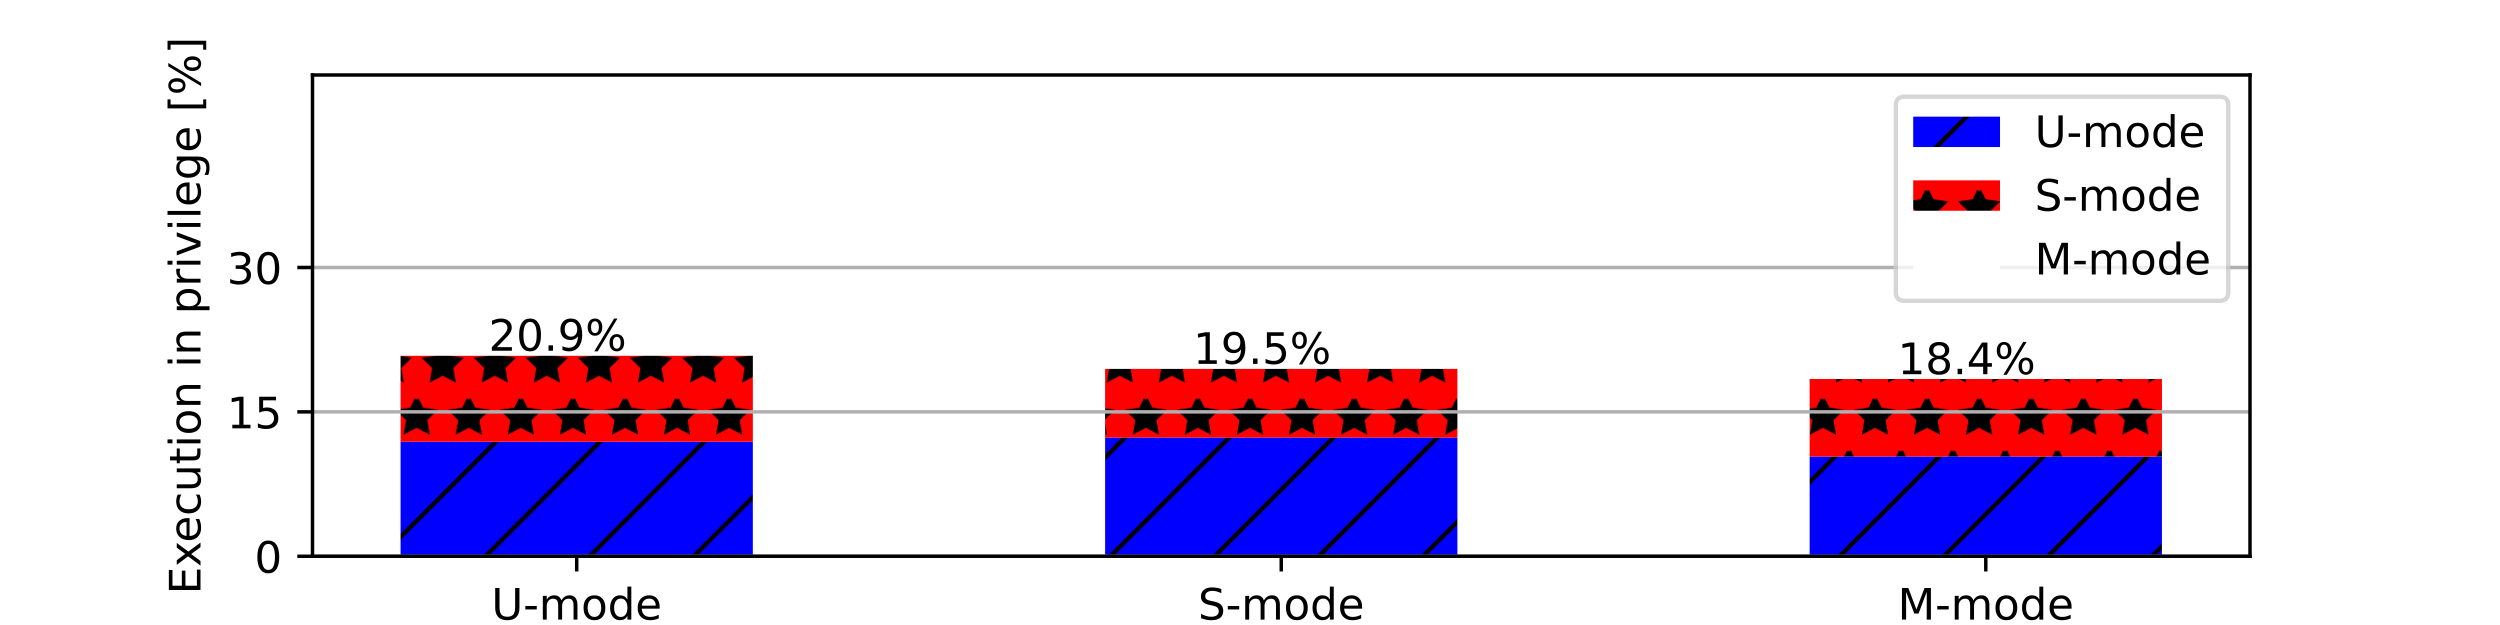
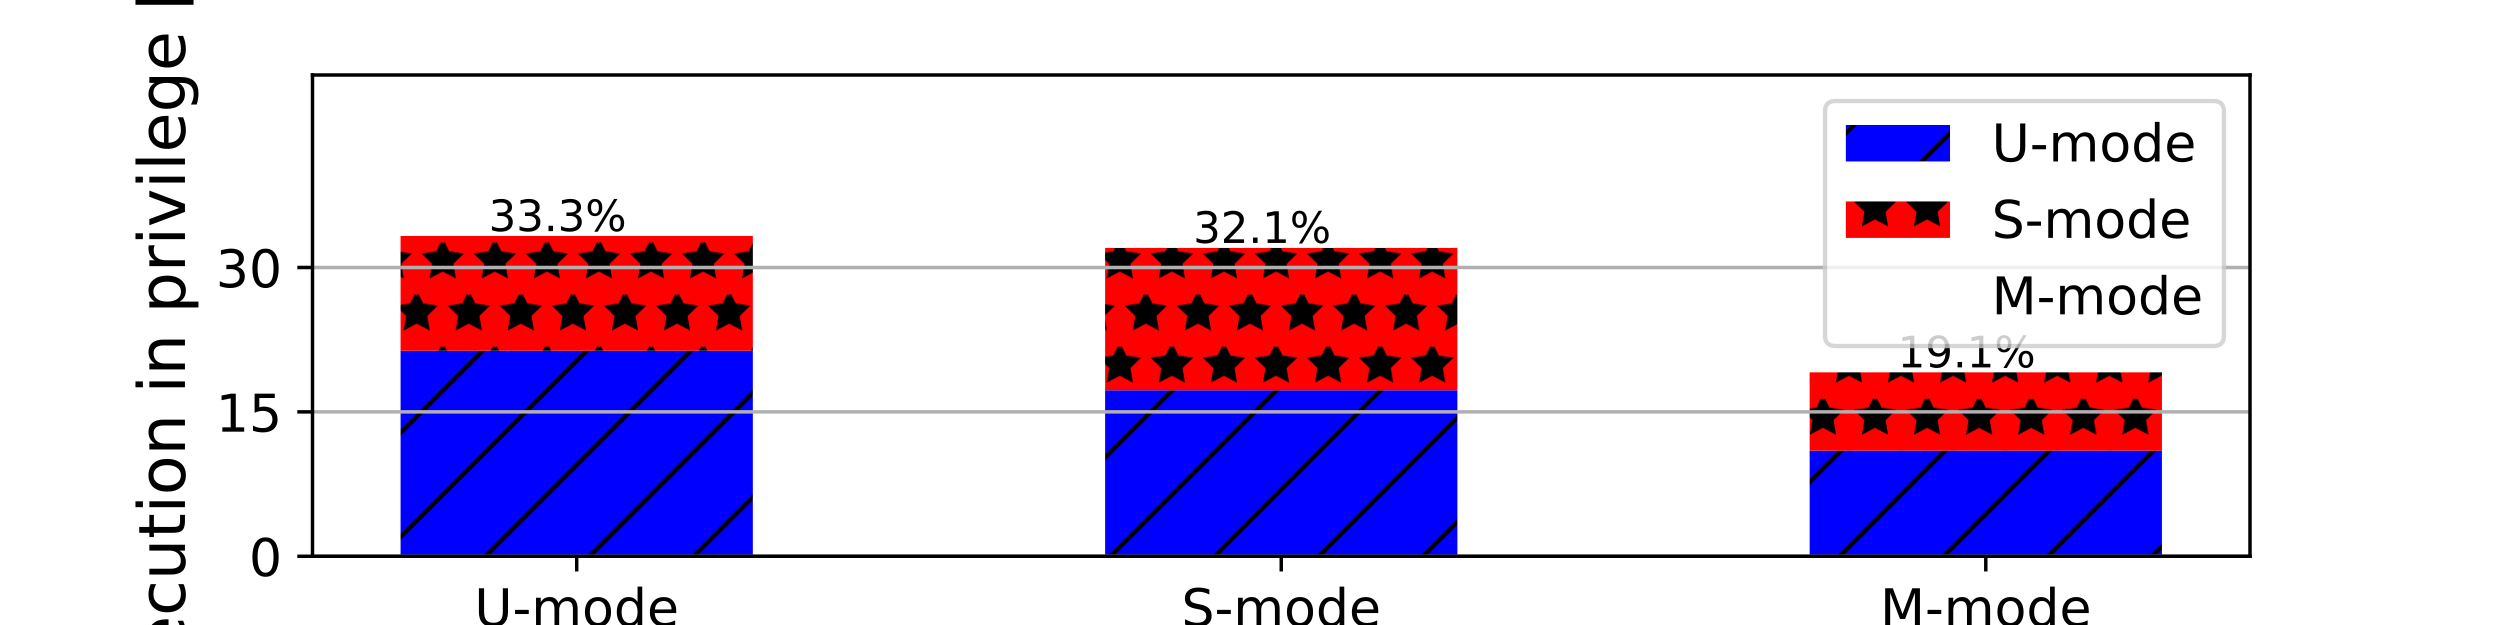
<svg xmlns="http://www.w3.org/2000/svg" xmlns:xlink="http://www.w3.org/1999/xlink" width="576pt" height="144pt" viewBox="0 0 576 144" version="1.1">
  <defs>
    <style type="text/css">*{stroke-linejoin: round; stroke-linecap: butt}</style>
  </defs>
  <g id="figure_1">
    <g id="patch_1">
      <path d="M 0 144  L 576 144  L 576 0  L 0 0  z " style="fill: #ffffff" />
    </g>
    <g id="axes_1">
      <g id="patch_2">
        <path d="M 72 128.16  L 518.4 128.16  L 518.4 17.28  L 72 17.28  z " style="fill: #ffffff" />
      </g>
      <g id="patch_3">
-         <path d="M 92.291 128.16  L 173.455 128.16  L 173.455 101.772  L 92.291 101.772  z " clip-path="url(#pada22c4634)" style="fill: url(#h19bb274e00)" />
+         <path d="M 92.291 128.16  L 173.455 128.16  L 173.455 80.801  L 92.291 80.801  z " clip-path="url(#p471414ecc8)" style="fill: url(#h2e4b0fb040)" />
      </g>
      <g id="patch_4">
-         <path d="M 92.291 101.772  L 173.455 101.772  L 173.455 81.92  L 92.291 81.92  z " clip-path="url(#pada22c4634)" style="fill: url(#h5afb3546ad)" />
+         <path d="M 92.291 80.801  L 173.455 80.801  L 173.455 54.36  L 92.291 54.36  z " clip-path="url(#p471414ecc8)" style="fill: url(#h874a9ead0f)" />
      </g>
      <g id="patch_5">
-         <path d="M 92.291 81.92  L 173.455 81.92  L 173.455 -93.6  L 92.291 -93.6  z " clip-path="url(#pada22c4634)" style="fill: #ffffff" />
+         <path d="M 92.291 54.36  L 173.455 54.36  L 173.455 -93.6  L 92.291 -93.6  z " clip-path="url(#p471414ecc8)" style="fill: #ffffff" />
      </g>
      <g id="patch_6">
-         <path d="M 254.618 128.16  L 335.782 128.16  L 335.782 100.797  L 254.618 100.797  z " clip-path="url(#pada22c4634)" style="fill: url(#h19bb274e00)" />
+         <path d="M 254.618 128.16  L 335.782 128.16  L 335.782 89.911  L 254.618 89.911  z " clip-path="url(#p471414ecc8)" style="fill: url(#h2e4b0fb040)" />
      </g>
      <g id="patch_7">
-         <path d="M 254.618 100.797  L 335.782 100.797  L 335.782 84.946  L 254.618 84.946  z " clip-path="url(#pada22c4634)" style="fill: url(#h5afb3546ad)" />
+         <path d="M 254.618 89.911  L 335.782 89.911  L 335.782 57.079  L 254.618 57.079  z " clip-path="url(#p471414ecc8)" style="fill: url(#h874a9ead0f)" />
      </g>
      <g id="patch_8">
-         <path d="M 254.618 84.946  L 335.782 84.946  L 335.782 -93.6  L 254.618 -93.6  z " clip-path="url(#pada22c4634)" style="fill: #ffffff" />
+         <path d="M 254.618 57.079  L 335.782 57.079  L 335.782 -93.6  L 254.618 -93.6  z " clip-path="url(#p471414ecc8)" style="fill: #ffffff" />
      </g>
      <g id="patch_9">
-         <path d="M 416.945 128.16  L 498.109 128.16  L 498.109 105.172  L 416.945 105.172  z " clip-path="url(#pada22c4634)" style="fill: url(#h19bb274e00)" />
+         <path d="M 416.945 128.16  L 498.109 128.16  L 498.109 103.825  L 416.945 103.825  z " clip-path="url(#p471414ecc8)" style="fill: url(#h2e4b0fb040)" />
      </g>
      <g id="patch_10">
-         <path d="M 416.945 105.172  L 498.109 105.172  L 498.109 87.317  L 416.945 87.317  z " clip-path="url(#pada22c4634)" style="fill: url(#h5afb3546ad)" />
+         <path d="M 416.945 103.825  L 498.109 103.825  L 498.109 85.754  L 416.945 85.754  z " clip-path="url(#p471414ecc8)" style="fill: url(#h874a9ead0f)" />
      </g>
      <g id="patch_11">
-         <path d="M 416.945 87.317  L 498.109 87.317  L 498.109 -93.6  L 416.945 -93.6  z " clip-path="url(#pada22c4634)" style="fill: #ffffff" />
+         <path d="M 416.945 85.754  L 498.109 85.754  L 498.109 -93.6  L 416.945 -93.6  z " clip-path="url(#p471414ecc8)" style="fill: #ffffff" />
      </g>
      <g id="matplotlib.axis_1">
        <g id="xtick_1">
          <g id="line2d_1">
            <defs>
-               <path id="m0f7ea8352f" d="M 0 0  L 0 3.5  " style="stroke: #000000; stroke-width: 0.8" />
+               <path id="m71800b39f5" d="M 0 0  L 0 3.5  " style="stroke: #000000; stroke-width: 0.8" />
            </defs>
            <g>
-               <use xlink:href="#m0f7ea8352f" x="132.873" y="128.16" style="stroke: #000000; stroke-width: 0.8" />
+               <use xlink:href="#m71800b39f5" x="132.873" y="128.16" style="stroke: #000000; stroke-width: 0.8" />
            </g>
          </g>
          <g id="text_1">
-             <g transform="translate(113.229 142.7584) scale(0.1 -0.1)">
+             <g transform="translate(109.3002 144.2781) scale(0.12 -0.12)">
              <defs>
                <path id="DejaVuSans-55" d="M 556 4666  L 1191 4666  L 1191 1831  Q 1191 1081 1462 751  Q 1734 422 2344 422  Q 2950 422 3222 751  Q 3494 1081 3494 1831  L 3494 4666  L 4128 4666  L 4128 1753  Q 4128 841 3676 375  Q 3225 -91 2344 -91  Q 1459 -91 1007 375  Q 556 841 556 1753  L 556 4666  z " transform="scale(0.015625)" />
                <path id="DejaVuSans-2d" d="M 313 2009  L 1997 2009  L 1997 1497  L 313 1497  L 313 2009  z " transform="scale(0.015625)" />
                <path id="DejaVuSans-6d" d="M 3328 2828  Q 3544 3216 3844 3400  Q 4144 3584 4550 3584  Q 5097 3584 5394 3201  Q 5691 2819 5691 2113  L 5691 0  L 5113 0  L 5113 2094  Q 5113 2597 4934 2840  Q 4756 3084 4391 3084  Q 3944 3084 3684 2787  Q 3425 2491 3425 1978  L 3425 0  L 2847 0  L 2847 2094  Q 2847 2600 2669 2842  Q 2491 3084 2119 3084  Q 1678 3084 1418 2786  Q 1159 2488 1159 1978  L 1159 0  L 581 0  L 581 3500  L 1159 3500  L 1159 2956  Q 1356 3278 1631 3431  Q 1906 3584 2284 3584  Q 2666 3584 2933 3390  Q 3200 3197 3328 2828  z " transform="scale(0.015625)" />
                <path id="DejaVuSans-6f" d="M 1959 3097  Q 1497 3097 1228 2736  Q 959 2375 959 1747  Q 959 1119 1226 758  Q 1494 397 1959 397  Q 2419 397 2687 759  Q 2956 1122 2956 1747  Q 2956 2369 2687 2733  Q 2419 3097 1959 3097  z M 1959 3584  Q 2709 3584 3137 3096  Q 3566 2609 3566 1747  Q 3566 888 3137 398  Q 2709 -91 1959 -91  Q 1206 -91 779 398  Q 353 888 353 1747  Q 353 2609 779 3096  Q 1206 3584 1959 3584  z " transform="scale(0.015625)" />
                <path id="DejaVuSans-64" d="M 2906 2969  L 2906 4863  L 3481 4863  L 3481 0  L 2906 0  L 2906 525  Q 2725 213 2448 61  Q 2172 -91 1784 -91  Q 1150 -91 751 415  Q 353 922 353 1747  Q 353 2572 751 3078  Q 1150 3584 1784 3584  Q 2172 3584 2448 3432  Q 2725 3281 2906 2969  z M 947 1747  Q 947 1113 1208 752  Q 1469 391 1925 391  Q 2381 391 2643 752  Q 2906 1113 2906 1747  Q 2906 2381 2643 2742  Q 2381 3103 1925 3103  Q 1469 3103 1208 2742  Q 947 2381 947 1747  z " transform="scale(0.015625)" />
                <path id="DejaVuSans-65" d="M 3597 1894  L 3597 1613  L 953 1613  Q 991 1019 1311 708  Q 1631 397 2203 397  Q 2534 397 2845 478  Q 3156 559 3463 722  L 3463 178  Q 3153 47 2828 -22  Q 2503 -91 2169 -91  Q 1331 -91 842 396  Q 353 884 353 1716  Q 353 2575 817 3079  Q 1281 3584 2069 3584  Q 2775 3584 3186 3129  Q 3597 2675 3597 1894  z M 3022 2063  Q 3016 2534 2758 2815  Q 2500 3097 2075 3097  Q 1594 3097 1305 2825  Q 1016 2553 972 2059  L 3022 2063  z " transform="scale(0.015625)" />
              </defs>
              <use xlink:href="#DejaVuSans-55" />
              <use xlink:href="#DejaVuSans-2d" x="73.193" />
              <use xlink:href="#DejaVuSans-6d" x="109.277" />
              <use xlink:href="#DejaVuSans-6f" x="206.689" />
              <use xlink:href="#DejaVuSans-64" x="267.871" />
              <use xlink:href="#DejaVuSans-65" x="331.348" />
            </g>
          </g>
        </g>
        <g id="xtick_2">
          <g id="line2d_2">
            <g>
-               <use xlink:href="#m0f7ea8352f" x="295.2" y="128.16" style="stroke: #000000; stroke-width: 0.8" />
+               <use xlink:href="#m71800b39f5" x="295.2" y="128.16" style="stroke: #000000; stroke-width: 0.8" />
            </g>
          </g>
          <g id="text_2">
-             <g transform="translate(276.0414 142.7584) scale(0.1 -0.1)">
+             <g transform="translate(272.2097 144.2781) scale(0.12 -0.12)">
              <defs>
                <path id="DejaVuSans-53" d="M 3425 4513  L 3425 3897  Q 3066 4069 2747 4153  Q 2428 4238 2131 4238  Q 1616 4238 1336 4038  Q 1056 3838 1056 3469  Q 1056 3159 1242 3001  Q 1428 2844 1947 2747  L 2328 2669  Q 3034 2534 3370 2195  Q 3706 1856 3706 1288  Q 3706 609 3251 259  Q 2797 -91 1919 -91  Q 1588 -91 1214 -16  Q 841 59 441 206  L 441 856  Q 825 641 1194 531  Q 1563 422 1919 422  Q 2459 422 2753 634  Q 3047 847 3047 1241  Q 3047 1584 2836 1778  Q 2625 1972 2144 2069  L 1759 2144  Q 1053 2284 737 2584  Q 422 2884 422 3419  Q 422 4038 858 4394  Q 1294 4750 2059 4750  Q 2388 4750 2728 4690  Q 3069 4631 3425 4513  z " transform="scale(0.015625)" />
              </defs>
              <use xlink:href="#DejaVuSans-53" />
              <use xlink:href="#DejaVuSans-2d" x="63.477" />
              <use xlink:href="#DejaVuSans-6d" x="99.561" />
              <use xlink:href="#DejaVuSans-6f" x="196.973" />
              <use xlink:href="#DejaVuSans-64" x="258.154" />
              <use xlink:href="#DejaVuSans-65" x="321.631" />
            </g>
          </g>
        </g>
        <g id="xtick_3">
          <g id="line2d_3">
            <g>
-               <use xlink:href="#m0f7ea8352f" x="457.527" y="128.16" style="stroke: #000000; stroke-width: 0.8" />
+               <use xlink:href="#m71800b39f5" x="457.527" y="128.16" style="stroke: #000000; stroke-width: 0.8" />
            </g>
          </g>
          <g id="text_3">
-             <g transform="translate(437.2288 142.7584) scale(0.1 -0.1)">
+             <g transform="translate(433.1691 144.2781) scale(0.12 -0.12)">
              <defs>
                <path id="DejaVuSans-4d" d="M 628 4666  L 1569 4666  L 2759 1491  L 3956 4666  L 4897 4666  L 4897 0  L 4281 0  L 4281 4097  L 3078 897  L 2444 897  L 1241 4097  L 1241 0  L 628 0  L 628 4666  z " transform="scale(0.015625)" />
              </defs>
              <use xlink:href="#DejaVuSans-4d" />
              <use xlink:href="#DejaVuSans-2d" x="86.279" />
              <use xlink:href="#DejaVuSans-6d" x="122.363" />
              <use xlink:href="#DejaVuSans-6f" x="219.775" />
              <use xlink:href="#DejaVuSans-64" x="280.957" />
              <use xlink:href="#DejaVuSans-65" x="344.434" />
            </g>
          </g>
        </g>
        <g id="text_4">
-           <g transform="translate(241.7109 156.4366) scale(0.1 -0.1)">
+           <g transform="translate(214.9664 162.1714) scale(0.15 -0.15)">
            <defs>
              <path id="DejaVuSans-54" d="M -19 4666  L 3928 4666  L 3928 4134  L 2272 4134  L 2272 0  L 1638 0  L 1638 4134  L -19 4134  L -19 4666  z " transform="scale(0.015625)" />
              <path id="DejaVuSans-61" d="M 2194 1759  Q 1497 1759 1228 1600  Q 959 1441 959 1056  Q 959 750 1161 570  Q 1363 391 1709 391  Q 2188 391 2477 730  Q 2766 1069 2766 1631  L 2766 1759  L 2194 1759  z M 3341 1997  L 3341 0  L 2766 0  L 2766 531  Q 2569 213 2275 61  Q 1981 -91 1556 -91  Q 1019 -91 701 211  Q 384 513 384 1019  Q 384 1609 779 1909  Q 1175 2209 1959 2209  L 2766 2209  L 2766 2266  Q 2766 2663 2505 2880  Q 2244 3097 1772 3097  Q 1472 3097 1187 3025  Q 903 2953 641 2809  L 641 3341  Q 956 3463 1253 3523  Q 1550 3584 1831 3584  Q 2591 3584 2966 3190  Q 3341 2797 3341 1997  z " transform="scale(0.015625)" />
              <path id="DejaVuSans-69" d="M 603 3500  L 1178 3500  L 1178 0  L 603 0  L 603 3500  z M 603 4863  L 1178 4863  L 1178 4134  L 603 4134  L 603 4863  z " transform="scale(0.015625)" />
              <path id="DejaVuSans-6e" d="M 3513 2113  L 3513 0  L 2938 0  L 2938 2094  Q 2938 2591 2744 2837  Q 2550 3084 2163 3084  Q 1697 3084 1428 2787  Q 1159 2491 1159 1978  L 1159 0  L 581 0  L 581 3500  L 1159 3500  L 1159 2956  Q 1366 3272 1645 3428  Q 1925 3584 2291 3584  Q 2894 3584 3203 3211  Q 3513 2838 3513 2113  z " transform="scale(0.015625)" />
              <path id="DejaVuSans-74" d="M 1172 4494  L 1172 3500  L 2356 3500  L 2356 3053  L 1172 3053  L 1172 1153  Q 1172 725 1289 603  Q 1406 481 1766 481  L 2356 481  L 2356 0  L 1766 0  Q 1100 0 847 248  Q 594 497 594 1153  L 594 3053  L 172 3053  L 172 3500  L 594 3500  L 594 4494  L 1172 4494  z " transform="scale(0.015625)" />
              <path id="DejaVuSans-73" d="M 2834 3397  L 2834 2853  Q 2591 2978 2328 3040  Q 2066 3103 1784 3103  Q 1356 3103 1142 2972  Q 928 2841 928 2578  Q 928 2378 1081 2264  Q 1234 2150 1697 2047  L 1894 2003  Q 2506 1872 2764 1633  Q 3022 1394 3022 966  Q 3022 478 2636 193  Q 2250 -91 1575 -91  Q 1294 -91 989 -36  Q 684 19 347 128  L 347 722  Q 666 556 975 473  Q 1284 391 1588 391  Q 1994 391 2212 530  Q 2431 669 2431 922  Q 2431 1156 2273 1281  Q 2116 1406 1581 1522  L 1381 1569  Q 847 1681 609 1914  Q 372 2147 372 2553  Q 372 3047 722 3315  Q 1072 3584 1716 3584  Q 2034 3584 2315 3537  Q 2597 3491 2834 3397  z " transform="scale(0.015625)" />
              <path id="DejaVuSans-75" d="M 544 1381  L 544 3500  L 1119 3500  L 1119 1403  Q 1119 906 1312 657  Q 1506 409 1894 409  Q 2359 409 2629 706  Q 2900 1003 2900 1516  L 2900 3500  L 3475 3500  L 3475 0  L 2900 0  L 2900 538  Q 2691 219 2414 64  Q 2138 -91 1772 -91  Q 1169 -91 856 284  Q 544 659 544 1381  z M 1991 3584  L 1991 3584  z " transform="scale(0.015625)" />
              <path id="DejaVuSans-72" d="M 2631 2963  Q 2534 3019 2420 3045  Q 2306 3072 2169 3072  Q 1681 3072 1420 2755  Q 1159 2438 1159 1844  L 1159 0  L 581 0  L 581 3500  L 1159 3500  L 1159 2956  Q 1341 3275 1631 3429  Q 1922 3584 2338 3584  Q 2397 3584 2469 3576  Q 2541 3569 2628 3553  L 2631 2963  z " transform="scale(0.015625)" />
              <path id="DejaVuSans-63" d="M 3122 3366  L 3122 2828  Q 2878 2963 2633 3030  Q 2388 3097 2138 3097  Q 1578 3097 1268 2742  Q 959 2388 959 1747  Q 959 1106 1268 751  Q 1578 397 2138 397  Q 2388 397 2633 464  Q 2878 531 3122 666  L 3122 134  Q 2881 22 2623 -34  Q 2366 -91 2075 -91  Q 1284 -91 818 406  Q 353 903 353 1747  Q 353 2603 823 3093  Q 1294 3584 2113 3584  Q 2378 3584 2631 3529  Q 2884 3475 3122 3366  z " transform="scale(0.015625)" />
              <path id="DejaVuSans-20" transform="scale(0.015625)" />
              <path id="DejaVuSans-70" d="M 1159 525  L 1159 -1331  L 581 -1331  L 581 3500  L 1159 3500  L 1159 2969  Q 1341 3281 1617 3432  Q 1894 3584 2278 3584  Q 2916 3584 3314 3078  Q 3713 2572 3713 1747  Q 3713 922 3314 415  Q 2916 -91 2278 -91  Q 1894 -91 1617 61  Q 1341 213 1159 525  z M 3116 1747  Q 3116 2381 2855 2742  Q 2594 3103 2138 3103  Q 1681 3103 1420 2742  Q 1159 2381 1159 1747  Q 1159 1113 1420 752  Q 1681 391 2138 391  Q 2594 391 2855 752  Q 3116 1113 3116 1747  z " transform="scale(0.015625)" />
              <path id="DejaVuSans-76" d="M 191 3500  L 800 3500  L 1894 563  L 2988 3500  L 3597 3500  L 2284 0  L 1503 0  L 191 3500  z " transform="scale(0.015625)" />
              <path id="DejaVuSans-6c" d="M 603 4863  L 1178 4863  L 1178 0  L 603 0  L 603 4863  z " transform="scale(0.015625)" />
              <path id="DejaVuSans-67" d="M 2906 1791  Q 2906 2416 2648 2759  Q 2391 3103 1925 3103  Q 1463 3103 1205 2759  Q 947 2416 947 1791  Q 947 1169 1205 825  Q 1463 481 1925 481  Q 2391 481 2648 825  Q 2906 1169 2906 1791  z M 3481 434  Q 3481 -459 3084 -895  Q 2688 -1331 1869 -1331  Q 1566 -1331 1297 -1286  Q 1028 -1241 775 -1147  L 775 -588  Q 1028 -725 1275 -790  Q 1522 -856 1778 -856  Q 2344 -856 2625 -561  Q 2906 -266 2906 331  L 2906 616  Q 2728 306 2450 153  Q 2172 0 1784 0  Q 1141 0 747 490  Q 353 981 353 1791  Q 353 2603 747 3093  Q 1141 3584 1784 3584  Q 2172 3584 2450 3431  Q 2728 3278 2906 2969  L 2906 3500  L 3481 3500  L 3481 434  z " transform="scale(0.015625)" />
            </defs>
            <use xlink:href="#DejaVuSans-54" />
            <use xlink:href="#DejaVuSans-61" x="44.584" />
            <use xlink:href="#DejaVuSans-69" x="105.863" />
            <use xlink:href="#DejaVuSans-6e" x="133.646" />
            <use xlink:href="#DejaVuSans-74" x="197.025" />
            <use xlink:href="#DejaVuSans-2d" x="236.234" />
            <use xlink:href="#DejaVuSans-73" x="272.318" />
            <use xlink:href="#DejaVuSans-6f" x="324.418" />
            <use xlink:href="#DejaVuSans-75" x="385.6" />
            <use xlink:href="#DejaVuSans-72" x="448.979" />
            <use xlink:href="#DejaVuSans-63" x="487.842" />
            <use xlink:href="#DejaVuSans-65" x="542.822" />
            <use xlink:href="#DejaVuSans-20" x="604.346" />
            <use xlink:href="#DejaVuSans-70" x="636.133" />
            <use xlink:href="#DejaVuSans-72" x="699.609" />
            <use xlink:href="#DejaVuSans-69" x="740.723" />
            <use xlink:href="#DejaVuSans-76" x="768.506" />
            <use xlink:href="#DejaVuSans-69" x="827.686" />
            <use xlink:href="#DejaVuSans-6c" x="855.469" />
            <use xlink:href="#DejaVuSans-65" x="883.252" />
            <use xlink:href="#DejaVuSans-67" x="944.775" />
            <use xlink:href="#DejaVuSans-65" x="1008.252" />
          </g>
        </g>
      </g>
      <g id="matplotlib.axis_2">
        <g id="ytick_1">
          <g id="line2d_4">
-             <path d="M 72 128.16  L 518.4 128.16  " clip-path="url(#pada22c4634)" style="fill: none; stroke: #b0b0b0; stroke-width: 0.8; stroke-linecap: square" />
+             <path d="M 72 128.16  L 518.4 128.16  " clip-path="url(#p471414ecc8)" style="fill: none; stroke: #b0b0b0; stroke-width: 0.8; stroke-linecap: square" />
          </g>
          <g id="line2d_5">
            <defs>
-               <path id="mcb9ba93fc2" d="M 0 0  L -3.5 0  " style="stroke: #000000; stroke-width: 0.8" />
+               <path id="m9c769cd347" d="M 0 0  L -3.5 0  " style="stroke: #000000; stroke-width: 0.8" />
            </defs>
            <g>
-               <use xlink:href="#mcb9ba93fc2" x="72" y="128.16" style="stroke: #000000; stroke-width: 0.8" />
+               <use xlink:href="#m9c769cd347" x="72" y="128.16" style="stroke: #000000; stroke-width: 0.8" />
            </g>
          </g>
          <g id="text_5">
-             <g transform="translate(58.6375 131.9592) scale(0.1 -0.1)">
+             <g transform="translate(57.365 132.7191) scale(0.12 -0.12)">
              <defs>
                <path id="DejaVuSans-30" d="M 2034 4250  Q 1547 4250 1301 3770  Q 1056 3291 1056 2328  Q 1056 1369 1301 889  Q 1547 409 2034 409  Q 2525 409 2770 889  Q 3016 1369 3016 2328  Q 3016 3291 2770 3770  Q 2525 4250 2034 4250  z M 2034 4750  Q 2819 4750 3233 4129  Q 3647 3509 3647 2328  Q 3647 1150 3233 529  Q 2819 -91 2034 -91  Q 1250 -91 836 529  Q 422 1150 422 2328  Q 422 3509 836 4129  Q 1250 4750 2034 4750  z " transform="scale(0.015625)" />
              </defs>
              <use xlink:href="#DejaVuSans-30" />
            </g>
          </g>
        </g>
        <g id="ytick_2">
          <g id="line2d_6">
-             <path d="M 72 94.896  L 518.4 94.896  " clip-path="url(#pada22c4634)" style="fill: none; stroke: #b0b0b0; stroke-width: 0.8; stroke-linecap: square" />
+             <path d="M 72 94.896  L 518.4 94.896  " clip-path="url(#p471414ecc8)" style="fill: none; stroke: #b0b0b0; stroke-width: 0.8; stroke-linecap: square" />
          </g>
          <g id="line2d_7">
            <g>
-               <use xlink:href="#mcb9ba93fc2" x="72" y="94.896" style="stroke: #000000; stroke-width: 0.8" />
+               <use xlink:href="#m9c769cd347" x="72" y="94.896" style="stroke: #000000; stroke-width: 0.8" />
            </g>
          </g>
          <g id="text_6">
-             <g transform="translate(52.275 98.69522) scale(0.1 -0.1)">
+             <g transform="translate(49.73 99.45506) scale(0.12 -0.12)">
              <defs>
                <path id="DejaVuSans-31" d="M 794 531  L 1825 531  L 1825 4091  L 703 3866  L 703 4441  L 1819 4666  L 2450 4666  L 2450 531  L 3481 531  L 3481 0  L 794 0  L 794 531  z " transform="scale(0.015625)" />
                <path id="DejaVuSans-35" d="M 691 4666  L 3169 4666  L 3169 4134  L 1269 4134  L 1269 2991  Q 1406 3038 1543 3061  Q 1681 3084 1819 3084  Q 2600 3084 3056 2656  Q 3513 2228 3513 1497  Q 3513 744 3044 326  Q 2575 -91 1722 -91  Q 1428 -91 1123 -41  Q 819 9 494 109  L 494 744  Q 775 591 1075 516  Q 1375 441 1709 441  Q 2250 441 2565 725  Q 2881 1009 2881 1497  Q 2881 1984 2565 2268  Q 2250 2553 1709 2553  Q 1456 2553 1204 2497  Q 953 2441 691 2322  L 691 4666  z " transform="scale(0.015625)" />
              </defs>
              <use xlink:href="#DejaVuSans-31" />
              <use xlink:href="#DejaVuSans-35" x="63.623" />
            </g>
          </g>
        </g>
        <g id="ytick_3">
          <g id="line2d_8">
-             <path d="M 72 61.632  L 518.4 61.632  " clip-path="url(#pada22c4634)" style="fill: none; stroke: #b0b0b0; stroke-width: 0.8; stroke-linecap: square" />
+             <path d="M 72 61.632  L 518.4 61.632  " clip-path="url(#p471414ecc8)" style="fill: none; stroke: #b0b0b0; stroke-width: 0.8; stroke-linecap: square" />
          </g>
          <g id="line2d_9">
            <g>
-               <use xlink:href="#mcb9ba93fc2" x="72" y="61.632" style="stroke: #000000; stroke-width: 0.8" />
+               <use xlink:href="#m9c769cd347" x="72" y="61.632" style="stroke: #000000; stroke-width: 0.8" />
            </g>
          </g>
          <g id="text_7">
-             <g transform="translate(52.275 65.43122) scale(0.1 -0.1)">
+             <g transform="translate(49.73 66.19106) scale(0.12 -0.12)">
              <defs>
                <path id="DejaVuSans-33" d="M 2597 2516  Q 3050 2419 3304 2112  Q 3559 1806 3559 1356  Q 3559 666 3084 287  Q 2609 -91 1734 -91  Q 1441 -91 1130 -33  Q 819 25 488 141  L 488 750  Q 750 597 1062 519  Q 1375 441 1716 441  Q 2309 441 2620 675  Q 2931 909 2931 1356  Q 2931 1769 2642 2001  Q 2353 2234 1838 2234  L 1294 2234  L 1294 2753  L 1863 2753  Q 2328 2753 2575 2939  Q 2822 3125 2822 3475  Q 2822 3834 2567 4026  Q 2313 4219 1838 4219  Q 1578 4219 1281 4162  Q 984 4106 628 3988  L 628 4550  Q 988 4650 1302 4700  Q 1616 4750 1894 4750  Q 2613 4750 3031 4423  Q 3450 4097 3450 3541  Q 3450 3153 3228 2886  Q 3006 2619 2597 2516  z " transform="scale(0.015625)" />
              </defs>
              <use xlink:href="#DejaVuSans-33" />
              <use xlink:href="#DejaVuSans-30" x="63.623" />
            </g>
          </g>
        </g>
        <g id="text_8">
-           <g transform="translate(46.19531 136.9153) rotate(-90) scale(0.1 -0.1)">
+           <g transform="translate(42.61047 169.013) rotate(-90) scale(0.15 -0.15)">
            <defs>
              <path id="DejaVuSans-45" d="M 628 4666  L 3578 4666  L 3578 4134  L 1259 4134  L 1259 2753  L 3481 2753  L 3481 2222  L 1259 2222  L 1259 531  L 3634 531  L 3634 0  L 628 0  L 628 4666  z " transform="scale(0.015625)" />
              <path id="DejaVuSans-78" d="M 3513 3500  L 2247 1797  L 3578 0  L 2900 0  L 1881 1375  L 863 0  L 184 0  L 1544 1831  L 300 3500  L 978 3500  L 1906 2253  L 2834 3500  L 3513 3500  z " transform="scale(0.015625)" />
              <path id="DejaVuSans-5b" d="M 550 4863  L 1875 4863  L 1875 4416  L 1125 4416  L 1125 -397  L 1875 -397  L 1875 -844  L 550 -844  L 550 4863  z " transform="scale(0.015625)" />
              <path id="DejaVuSans-25" d="M 4653 2053  Q 4381 2053 4226 1822  Q 4072 1591 4072 1178  Q 4072 772 4226 539  Q 4381 306 4653 306  Q 4919 306 5073 539  Q 5228 772 5228 1178  Q 5228 1588 5073 1820  Q 4919 2053 4653 2053  z M 4653 2450  Q 5147 2450 5437 2106  Q 5728 1763 5728 1178  Q 5728 594 5436 251  Q 5144 -91 4653 -91  Q 4153 -91 3862 251  Q 3572 594 3572 1178  Q 3572 1766 3864 2108  Q 4156 2450 4653 2450  z M 1428 4353  Q 1159 4353 1004 4120  Q 850 3888 850 3481  Q 850 3069 1003 2837  Q 1156 2606 1428 2606  Q 1700 2606 1854 2837  Q 2009 3069 2009 3481  Q 2009 3884 1853 4118  Q 1697 4353 1428 4353  z M 4250 4750  L 4750 4750  L 1831 -91  L 1331 -91  L 4250 4750  z M 1428 4750  Q 1922 4750 2215 4408  Q 2509 4066 2509 3481  Q 2509 2891 2217 2550  Q 1925 2209 1428 2209  Q 931 2209 642 2551  Q 353 2894 353 3481  Q 353 4063 643 4406  Q 934 4750 1428 4750  z " transform="scale(0.015625)" />
              <path id="DejaVuSans-5d" d="M 1947 4863  L 1947 -844  L 622 -844  L 622 -397  L 1369 -397  L 1369 4416  L 622 4416  L 622 4863  L 1947 4863  z " transform="scale(0.015625)" />
            </defs>
            <use xlink:href="#DejaVuSans-45" />
            <use xlink:href="#DejaVuSans-78" x="63.184" />
            <use xlink:href="#DejaVuSans-65" x="119.238" />
            <use xlink:href="#DejaVuSans-63" x="180.762" />
            <use xlink:href="#DejaVuSans-75" x="235.742" />
            <use xlink:href="#DejaVuSans-74" x="299.121" />
            <use xlink:href="#DejaVuSans-69" x="338.33" />
            <use xlink:href="#DejaVuSans-6f" x="366.113" />
            <use xlink:href="#DejaVuSans-6e" x="427.295" />
            <use xlink:href="#DejaVuSans-20" x="490.674" />
            <use xlink:href="#DejaVuSans-69" x="522.461" />
            <use xlink:href="#DejaVuSans-6e" x="550.244" />
            <use xlink:href="#DejaVuSans-20" x="613.623" />
            <use xlink:href="#DejaVuSans-70" x="645.41" />
            <use xlink:href="#DejaVuSans-72" x="708.887" />
            <use xlink:href="#DejaVuSans-69" x="750" />
            <use xlink:href="#DejaVuSans-76" x="777.783" />
            <use xlink:href="#DejaVuSans-69" x="836.963" />
            <use xlink:href="#DejaVuSans-6c" x="864.746" />
            <use xlink:href="#DejaVuSans-65" x="892.529" />
            <use xlink:href="#DejaVuSans-67" x="954.053" />
            <use xlink:href="#DejaVuSans-65" x="1017.529" />
            <use xlink:href="#DejaVuSans-20" x="1079.053" />
            <use xlink:href="#DejaVuSans-5b" x="1110.84" />
            <use xlink:href="#DejaVuSans-25" x="1149.854" />
            <use xlink:href="#DejaVuSans-5d" x="1244.873" />
          </g>
        </g>
      </g>
      <g id="patch_12">
        <path d="M 72 128.16  L 72 17.28  " style="fill: none; stroke: #000000; stroke-width: 0.8; stroke-linejoin: miter; stroke-linecap: square" />
      </g>
      <g id="patch_13">
        <path d="M 518.4 128.16  L 518.4 17.28  " style="fill: none; stroke: #000000; stroke-width: 0.8; stroke-linejoin: miter; stroke-linecap: square" />
      </g>
      <g id="patch_14">
        <path d="M 72 128.16  L 518.4 128.16  " style="fill: none; stroke: #000000; stroke-width: 0.8; stroke-linejoin: miter; stroke-linecap: square" />
      </g>
      <g id="patch_15">
        <path d="M 72 17.28  L 518.4 17.28  " style="fill: none; stroke: #000000; stroke-width: 0.8; stroke-linejoin: miter; stroke-linecap: square" />
      </g>
      <g id="text_9">
-         <g transform="translate(112.5818 80.81098) scale(0.1 -0.1)">
+         <g transform="translate(112.5818 53.25159) scale(0.1 -0.1)">
+           <defs>
+             <path id="DejaVuSans-2e" d="M 684 794  L 1344 794  L 1344 0  L 684 0  L 684 794  z " transform="scale(0.015625)" />
+           </defs>
+           <use xlink:href="#DejaVuSans-33" />
+           <use xlink:href="#DejaVuSans-33" x="63.623" />
+           <use xlink:href="#DejaVuSans-2e" x="127.246" />
+           <use xlink:href="#DejaVuSans-33" x="159.033" />
+           <use xlink:href="#DejaVuSans-25" x="222.656" />
+         </g>
+       </g>
+       <g id="text_10">
+         <g transform="translate(274.9091 55.97066) scale(0.1 -0.1)">
          <defs>
            <path id="DejaVuSans-32" d="M 1228 531  L 3431 531  L 3431 0  L 469 0  L 469 531  Q 828 903 1448 1529  Q 2069 2156 2228 2338  Q 2531 2678 2651 2914  Q 2772 3150 2772 3378  Q 2772 3750 2511 3984  Q 2250 4219 1831 4219  Q 1534 4219 1204 4116  Q 875 4013 500 3803  L 500 4441  Q 881 4594 1212 4672  Q 1544 4750 1819 4750  Q 2544 4750 2975 4387  Q 3406 4025 3406 3419  Q 3406 3131 3298 2873  Q 3191 2616 2906 2266  Q 2828 2175 2409 1742  Q 1991 1309 1228 531  z " transform="scale(0.015625)" />
-             <path id="DejaVuSans-2e" d="M 684 794  L 1344 794  L 1344 0  L 684 0  L 684 794  z " transform="scale(0.015625)" />
+           </defs>
+           <use xlink:href="#DejaVuSans-33" />
+           <use xlink:href="#DejaVuSans-32" x="63.623" />
+           <use xlink:href="#DejaVuSans-2e" x="127.246" />
+           <use xlink:href="#DejaVuSans-31" x="159.033" />
+           <use xlink:href="#DejaVuSans-25" x="222.656" />
+         </g>
+       </g>
+       <g id="text_11">
+         <g transform="translate(437.2364 84.64561) scale(0.1 -0.1)">
+           <defs>
            <path id="DejaVuSans-39" d="M 703 97  L 703 672  Q 941 559 1184 500  Q 1428 441 1663 441  Q 2288 441 2617 861  Q 2947 1281 2994 2138  Q 2813 1869 2534 1725  Q 2256 1581 1919 1581  Q 1219 1581 811 2004  Q 403 2428 403 3163  Q 403 3881 828 4315  Q 1253 4750 1959 4750  Q 2769 4750 3195 4129  Q 3622 3509 3622 2328  Q 3622 1225 3098 567  Q 2575 -91 1691 -91  Q 1453 -91 1209 -44  Q 966 3 703 97  z M 1959 2075  Q 2384 2075 2632 2365  Q 2881 2656 2881 3163  Q 2881 3666 2632 3958  Q 2384 4250 1959 4250  Q 1534 4250 1286 3958  Q 1038 3666 1038 3163  Q 1038 2656 1286 2365  Q 1534 2075 1959 2075  z " transform="scale(0.015625)" />
          </defs>
-           <use xlink:href="#DejaVuSans-32" />
-           <use xlink:href="#DejaVuSans-30" x="63.623" />
-           <use xlink:href="#DejaVuSans-2e" x="127.246" />
-           <use xlink:href="#DejaVuSans-39" x="159.033" />
-           <use xlink:href="#DejaVuSans-25" x="222.656" />
-         </g>
-       </g>
-       <g id="text_10">
-         <g transform="translate(274.9091 83.83726) scale(0.1 -0.1)">
          <use xlink:href="#DejaVuSans-31" />
          <use xlink:href="#DejaVuSans-39" x="63.623" />
          <use xlink:href="#DejaVuSans-2e" x="127.246" />
-           <use xlink:href="#DejaVuSans-35" x="159.033" />
-           <use xlink:href="#DejaVuSans-25" x="222.656" />
-         </g>
-       </g>
-       <g id="text_11">
-         <g transform="translate(437.2364 86.20861) scale(0.1 -0.1)">
-           <defs>
-             <path id="DejaVuSans-38" d="M 2034 2216  Q 1584 2216 1326 1975  Q 1069 1734 1069 1313  Q 1069 891 1326 650  Q 1584 409 2034 409  Q 2484 409 2743 651  Q 3003 894 3003 1313  Q 3003 1734 2745 1975  Q 2488 2216 2034 2216  z M 1403 2484  Q 997 2584 770 2862  Q 544 3141 544 3541  Q 544 4100 942 4425  Q 1341 4750 2034 4750  Q 2731 4750 3128 4425  Q 3525 4100 3525 3541  Q 3525 3141 3298 2862  Q 3072 2584 2669 2484  Q 3125 2378 3379 2068  Q 3634 1759 3634 1313  Q 3634 634 3220 271  Q 2806 -91 2034 -91  Q 1263 -91 848 271  Q 434 634 434 1313  Q 434 1759 690 2068  Q 947 2378 1403 2484  z M 1172 3481  Q 1172 3119 1398 2916  Q 1625 2713 2034 2713  Q 2441 2713 2670 2916  Q 2900 3119 2900 3481  Q 2900 3844 2670 4047  Q 2441 4250 2034 4250  Q 1625 4250 1398 4047  Q 1172 3844 1172 3481  z " transform="scale(0.015625)" />
-             <path id="DejaVuSans-34" d="M 2419 4116  L 825 1625  L 2419 1625  L 2419 4116  z M 2253 4666  L 3047 4666  L 3047 1625  L 3713 1625  L 3713 1100  L 3047 1100  L 3047 0  L 2419 0  L 2419 1100  L 313 1100  L 313 1709  L 2253 4666  z " transform="scale(0.015625)" />
-           </defs>
-           <use xlink:href="#DejaVuSans-31" />
-           <use xlink:href="#DejaVuSans-38" x="63.623" />
-           <use xlink:href="#DejaVuSans-2e" x="127.246" />
-           <use xlink:href="#DejaVuSans-34" x="159.033" />
+           <use xlink:href="#DejaVuSans-31" x="159.033" />
          <use xlink:href="#DejaVuSans-25" x="222.656" />
        </g>
      </g>
      <g id="legend_1">
        <g id="patch_16">
-           <path d="M 438.803 69.314  L 511.4 69.314  Q 513.4 69.314 513.4 67.314  L 513.4 24.28  Q 513.4 22.28 511.4 22.28  L 438.803 22.28  Q 436.803 22.28 436.803 24.28  L 436.803 67.314  Q 436.803 69.314 438.803 69.314  z " style="fill: #ffffff; opacity: 0.8; stroke: #cccccc; stroke-linejoin: miter" />
+           <path d="M 422.884 79.721  L 510 79.721  Q 512.4 79.721 512.4 77.321  L 512.4 25.68  Q 512.4 23.28 510 23.28  L 422.884 23.28  Q 420.484 23.28 420.484 25.68  L 420.484 77.321  Q 420.484 79.721 422.884 79.721  z " style="fill: #ffffff; opacity: 0.8; stroke: #cccccc; stroke-linejoin: miter" />
        </g>
        <g id="patch_17">
-           <path d="M 440.803 33.878  L 460.803 33.878  L 460.803 26.878  L 440.803 26.878  z " style="fill: url(#h19bb274e00)" />
+           <path d="M 425.284 37.198  L 449.284 37.198  L 449.284 28.798  L 425.284 28.798  z " style="fill: url(#h2e4b0fb040)" />
        </g>
        <g id="text_12">
-           <g transform="translate(468.8031 33.87844) scale(0.1 -0.1)">
+           <g transform="translate(458.8838 37.19812) scale(0.12 -0.12)">
            <use xlink:href="#DejaVuSans-55" />
            <use xlink:href="#DejaVuSans-2d" x="73.193" />
            <use xlink:href="#DejaVuSans-6d" x="109.277" />
            <use xlink:href="#DejaVuSans-6f" x="206.689" />
            <use xlink:href="#DejaVuSans-64" x="267.871" />
            <use xlink:href="#DejaVuSans-65" x="331.348" />
          </g>
        </g>
        <g id="patch_18">
-           <path d="M 440.803 48.557  L 460.803 48.557  L 460.803 41.557  L 440.803 41.557  z " style="fill: url(#h5afb3546ad)" />
+           <path d="M 425.284 54.812  L 449.284 54.812  L 449.284 46.412  L 425.284 46.412  z " style="fill: url(#h874a9ead0f)" />
        </g>
        <g id="text_13">
-           <g transform="translate(468.8031 48.55656) scale(0.1 -0.1)">
+           <g transform="translate(458.8838 54.81188) scale(0.12 -0.12)">
            <use xlink:href="#DejaVuSans-53" />
            <use xlink:href="#DejaVuSans-2d" x="63.477" />
            <use xlink:href="#DejaVuSans-6d" x="99.561" />
            <use xlink:href="#DejaVuSans-6f" x="196.973" />
            <use xlink:href="#DejaVuSans-64" x="258.154" />
            <use xlink:href="#DejaVuSans-65" x="321.631" />
          </g>
        </g>
        <g id="patch_19">
-           <path d="M 440.803 63.235  L 460.803 63.235  L 460.803 56.235  L 440.803 56.235  z " style="fill: #ffffff" />
+           <path d="M 425.284 72.426  L 449.284 72.426  L 449.284 64.026  L 425.284 64.026  z " style="fill: #ffffff" />
        </g>
        <g id="text_14">
-           <g transform="translate(468.8031 63.23469) scale(0.1 -0.1)">
+           <g transform="translate(458.8838 72.42562) scale(0.12 -0.12)">
            <use xlink:href="#DejaVuSans-4d" />
            <use xlink:href="#DejaVuSans-2d" x="86.279" />
            <use xlink:href="#DejaVuSans-6d" x="122.363" />
            <use xlink:href="#DejaVuSans-6f" x="219.775" />
            <use xlink:href="#DejaVuSans-64" x="280.957" />
            <use xlink:href="#DejaVuSans-65" x="344.434" />
          </g>
        </g>
      </g>
    </g>
  </g>
  <defs>
-     <clipPath id="pada22c4634">
+     <clipPath id="p471414ecc8">
      <rect x="72" y="17.28" width="446.4" height="110.88" />
    </clipPath>
  </defs>
  <defs>
-     <pattern id="h19bb274e00" patternUnits="userSpaceOnUse" x="0" y="0" width="72" height="72">
+     <pattern id="h2e4b0fb040" patternUnits="userSpaceOnUse" x="0" y="0" width="72" height="72">
      <rect x="0" y="0" width="73" height="73" fill="#0000ff" />
      <path d="M -36 36  L 36 -36  M -24 48  L 48 -24  M -12 60  L 60 -12  M 0 72  L 72 0  M 12 84  L 84 12  M 24 96  L 96 24  M 36 108  L 108 36  " style="fill: #000000; stroke: #000000; stroke-width: 1.0; stroke-linecap: butt; stroke-linejoin: miter" />
    </pattern>
-     <pattern id="h5afb3546ad" patternUnits="userSpaceOnUse" x="0" y="0" width="72" height="72">
+     <pattern id="h874a9ead0f" patternUnits="userSpaceOnUse" x="0" y="0" width="72" height="72">
      <rect x="0" y="0" width="73" height="73" fill="#ff0000" />
      <path d="M 0 68  L -1.176 70.382  L -3.804 70.764  L -1.902 72.618  L -2.351 75.236  L -0 74  L 2.351 75.236  L 1.902 72.618  L 3.804 70.764  L 1.176 70.382  L 0 68  M 12 68  L 10.824 70.382  L 8.196 70.764  L 10.098 72.618  L 9.649 75.236  L 12 74  L 14.351 75.236  L 13.902 72.618  L 15.804 70.764  L 13.176 70.382  L 12 68  M 24 68  L 22.824 70.382  L 20.196 70.764  L 22.098 72.618  L 21.649 75.236  L 24 74  L 26.351 75.236  L 25.902 72.618  L 27.804 70.764  L 25.176 70.382  L 24 68  M 36 68  L 34.824 70.382  L 32.196 70.764  L 34.098 72.618  L 33.649 75.236  L 36 74  L 38.351 75.236  L 37.902 72.618  L 39.804 70.764  L 37.176 70.382  L 36 68  M 48 68  L 46.824 70.382  L 44.196 70.764  L 46.098 72.618  L 45.649 75.236  L 48 74  L 50.351 75.236  L 49.902 72.618  L 51.804 70.764  L 49.176 70.382  L 48 68  M 60 68  L 58.824 70.382  L 56.196 70.764  L 58.098 72.618  L 57.649 75.236  L 60 74  L 62.351 75.236  L 61.902 72.618  L 63.804 70.764  L 61.176 70.382  L 60 68  M 72 68  L 70.824 70.382  L 68.196 70.764  L 70.098 72.618  L 69.649 75.236  L 72 74  L 74.351 75.236  L 73.902 72.618  L 75.804 70.764  L 73.176 70.382  L 72 68  M 6 56  L 4.824 58.382  L 2.196 58.764  L 4.098 60.618  L 3.649 63.236  L 6 62  L 8.351 63.236  L 7.902 60.618  L 9.804 58.764  L 7.176 58.382  L 6 56  M 18 56  L 16.824 58.382  L 14.196 58.764  L 16.098 60.618  L 15.649 63.236  L 18 62  L 20.351 63.236  L 19.902 60.618  L 21.804 58.764  L 19.176 58.382  L 18 56  M 30 56  L 28.824 58.382  L 26.196 58.764  L 28.098 60.618  L 27.649 63.236  L 30 62  L 32.351 63.236  L 31.902 60.618  L 33.804 58.764  L 31.176 58.382  L 30 56  M 42 56  L 40.824 58.382  L 38.196 58.764  L 40.098 60.618  L 39.649 63.236  L 42 62  L 44.351 63.236  L 43.902 60.618  L 45.804 58.764  L 43.176 58.382  L 42 56  M 54 56  L 52.824 58.382  L 50.196 58.764  L 52.098 60.618  L 51.649 63.236  L 54 62  L 56.351 63.236  L 55.902 60.618  L 57.804 58.764  L 55.176 58.382  L 54 56  M 66 56  L 64.824 58.382  L 62.196 58.764  L 64.098 60.618  L 63.649 63.236  L 66 62  L 68.351 63.236  L 67.902 60.618  L 69.804 58.764  L 67.176 58.382  L 66 56  M 0 44  L -1.176 46.382  L -3.804 46.764  L -1.902 48.618  L -2.351 51.236  L -0 50  L 2.351 51.236  L 1.902 48.618  L 3.804 46.764  L 1.176 46.382  L 0 44  M 12 44  L 10.824 46.382  L 8.196 46.764  L 10.098 48.618  L 9.649 51.236  L 12 50  L 14.351 51.236  L 13.902 48.618  L 15.804 46.764  L 13.176 46.382  L 12 44  M 24 44  L 22.824 46.382  L 20.196 46.764  L 22.098 48.618  L 21.649 51.236  L 24 50  L 26.351 51.236  L 25.902 48.618  L 27.804 46.764  L 25.176 46.382  L 24 44  M 36 44  L 34.824 46.382  L 32.196 46.764  L 34.098 48.618  L 33.649 51.236  L 36 50  L 38.351 51.236  L 37.902 48.618  L 39.804 46.764  L 37.176 46.382  L 36 44  M 48 44  L 46.824 46.382  L 44.196 46.764  L 46.098 48.618  L 45.649 51.236  L 48 50  L 50.351 51.236  L 49.902 48.618  L 51.804 46.764  L 49.176 46.382  L 48 44  M 60 44  L 58.824 46.382  L 56.196 46.764  L 58.098 48.618  L 57.649 51.236  L 60 50  L 62.351 51.236  L 61.902 48.618  L 63.804 46.764  L 61.176 46.382  L 60 44  M 72 44  L 70.824 46.382  L 68.196 46.764  L 70.098 48.618  L 69.649 51.236  L 72 50  L 74.351 51.236  L 73.902 48.618  L 75.804 46.764  L 73.176 46.382  L 72 44  M 6 32  L 4.824 34.382  L 2.196 34.764  L 4.098 36.618  L 3.649 39.236  L 6 38  L 8.351 39.236  L 7.902 36.618  L 9.804 34.764  L 7.176 34.382  L 6 32  M 18 32  L 16.824 34.382  L 14.196 34.764  L 16.098 36.618  L 15.649 39.236  L 18 38  L 20.351 39.236  L 19.902 36.618  L 21.804 34.764  L 19.176 34.382  L 18 32  M 30 32  L 28.824 34.382  L 26.196 34.764  L 28.098 36.618  L 27.649 39.236  L 30 38  L 32.351 39.236  L 31.902 36.618  L 33.804 34.764  L 31.176 34.382  L 30 32  M 42 32  L 40.824 34.382  L 38.196 34.764  L 40.098 36.618  L 39.649 39.236  L 42 38  L 44.351 39.236  L 43.902 36.618  L 45.804 34.764  L 43.176 34.382  L 42 32  M 54 32  L 52.824 34.382  L 50.196 34.764  L 52.098 36.618  L 51.649 39.236  L 54 38  L 56.351 39.236  L 55.902 36.618  L 57.804 34.764  L 55.176 34.382  L 54 32  M 66 32  L 64.824 34.382  L 62.196 34.764  L 64.098 36.618  L 63.649 39.236  L 66 38  L 68.351 39.236  L 67.902 36.618  L 69.804 34.764  L 67.176 34.382  L 66 32  M 0 20  L -1.176 22.382  L -3.804 22.764  L -1.902 24.618  L -2.351 27.236  L -0 26  L 2.351 27.236  L 1.902 24.618  L 3.804 22.764  L 1.176 22.382  L 0 20  M 12 20  L 10.824 22.382  L 8.196 22.764  L 10.098 24.618  L 9.649 27.236  L 12 26  L 14.351 27.236  L 13.902 24.618  L 15.804 22.764  L 13.176 22.382  L 12 20  M 24 20  L 22.824 22.382  L 20.196 22.764  L 22.098 24.618  L 21.649 27.236  L 24 26  L 26.351 27.236  L 25.902 24.618  L 27.804 22.764  L 25.176 22.382  L 24 20  M 36 20  L 34.824 22.382  L 32.196 22.764  L 34.098 24.618  L 33.649 27.236  L 36 26  L 38.351 27.236  L 37.902 24.618  L 39.804 22.764  L 37.176 22.382  L 36 20  M 48 20  L 46.824 22.382  L 44.196 22.764  L 46.098 24.618  L 45.649 27.236  L 48 26  L 50.351 27.236  L 49.902 24.618  L 51.804 22.764  L 49.176 22.382  L 48 20  M 60 20  L 58.824 22.382  L 56.196 22.764  L 58.098 24.618  L 57.649 27.236  L 60 26  L 62.351 27.236  L 61.902 24.618  L 63.804 22.764  L 61.176 22.382  L 60 20  M 72 20  L 70.824 22.382  L 68.196 22.764  L 70.098 24.618  L 69.649 27.236  L 72 26  L 74.351 27.236  L 73.902 24.618  L 75.804 22.764  L 73.176 22.382  L 72 20  M 6 8  L 4.824 10.382  L 2.196 10.764  L 4.098 12.618  L 3.649 15.236  L 6 14  L 8.351 15.236  L 7.902 12.618  L 9.804 10.764  L 7.176 10.382  L 6 8  M 18 8  L 16.824 10.382  L 14.196 10.764  L 16.098 12.618  L 15.649 15.236  L 18 14  L 20.351 15.236  L 19.902 12.618  L 21.804 10.764  L 19.176 10.382  L 18 8  M 30 8  L 28.824 10.382  L 26.196 10.764  L 28.098 12.618  L 27.649 15.236  L 30 14  L 32.351 15.236  L 31.902 12.618  L 33.804 10.764  L 31.176 10.382  L 30 8  M 42 8  L 40.824 10.382  L 38.196 10.764  L 40.098 12.618  L 39.649 15.236  L 42 14  L 44.351 15.236  L 43.902 12.618  L 45.804 10.764  L 43.176 10.382  L 42 8  M 54 8  L 52.824 10.382  L 50.196 10.764  L 52.098 12.618  L 51.649 15.236  L 54 14  L 56.351 15.236  L 55.902 12.618  L 57.804 10.764  L 55.176 10.382  L 54 8  M 66 8  L 64.824 10.382  L 62.196 10.764  L 64.098 12.618  L 63.649 15.236  L 66 14  L 68.351 15.236  L 67.902 12.618  L 69.804 10.764  L 67.176 10.382  L 66 8  M 0 -4  L -1.176 -1.618  L -3.804 -1.236  L -1.902 0.618  L -2.351 3.236  L -0 2  L 2.351 3.236  L 1.902 0.618  L 3.804 -1.236  L 1.176 -1.618  L 0 -4  M 12 -4  L 10.824 -1.618  L 8.196 -1.236  L 10.098 0.618  L 9.649 3.236  L 12 2  L 14.351 3.236  L 13.902 0.618  L 15.804 -1.236  L 13.176 -1.618  L 12 -4  M 24 -4  L 22.824 -1.618  L 20.196 -1.236  L 22.098 0.618  L 21.649 3.236  L 24 2  L 26.351 3.236  L 25.902 0.618  L 27.804 -1.236  L 25.176 -1.618  L 24 -4  M 36 -4  L 34.824 -1.618  L 32.196 -1.236  L 34.098 0.618  L 33.649 3.236  L 36 2  L 38.351 3.236  L 37.902 0.618  L 39.804 -1.236  L 37.176 -1.618  L 36 -4  M 48 -4  L 46.824 -1.618  L 44.196 -1.236  L 46.098 0.618  L 45.649 3.236  L 48 2  L 50.351 3.236  L 49.902 0.618  L 51.804 -1.236  L 49.176 -1.618  L 48 -4  M 60 -4  L 58.824 -1.618  L 56.196 -1.236  L 58.098 0.618  L 57.649 3.236  L 60 2  L 62.351 3.236  L 61.902 0.618  L 63.804 -1.236  L 61.176 -1.618  L 60 -4  M 72 -4  L 70.824 -1.618  L 68.196 -1.236  L 70.098 0.618  L 69.649 3.236  L 72 2  L 74.351 3.236  L 73.902 0.618  L 75.804 -1.236  L 73.176 -1.618  L 72 -4  " style="fill: #000000; stroke: #000000; stroke-width: 1.0; stroke-linecap: butt; stroke-linejoin: miter" />
    </pattern>
  </defs>
</svg>
